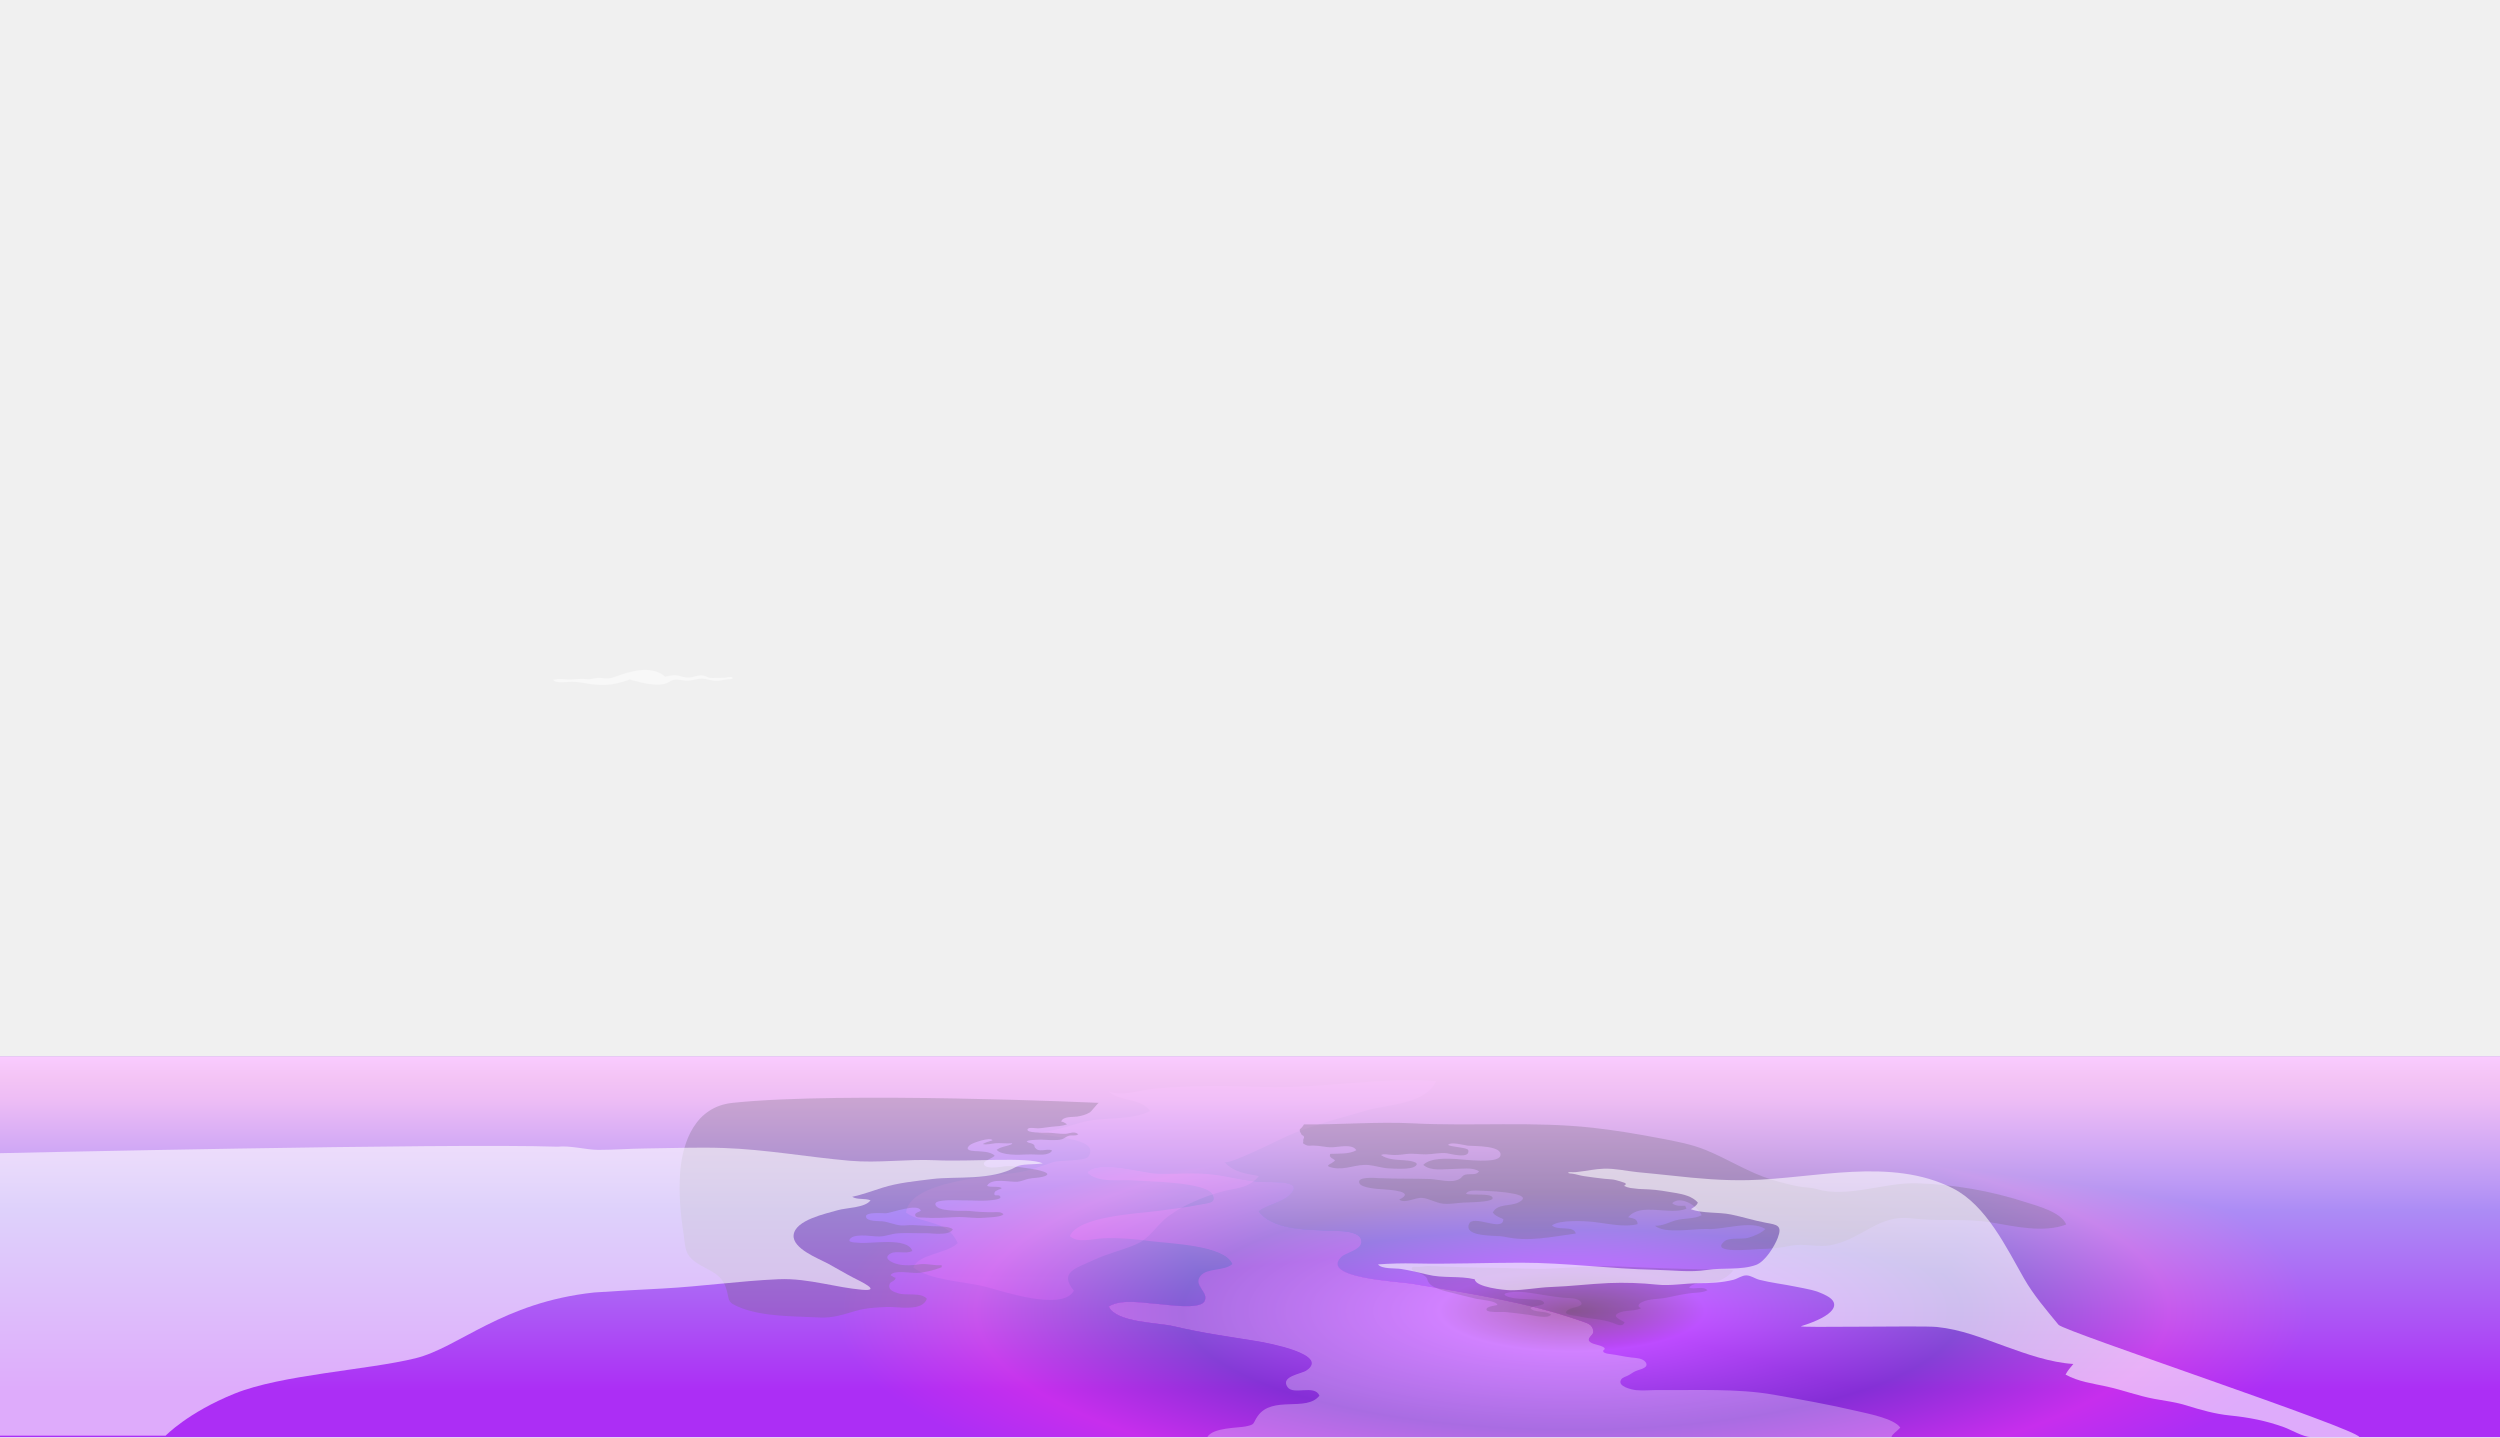
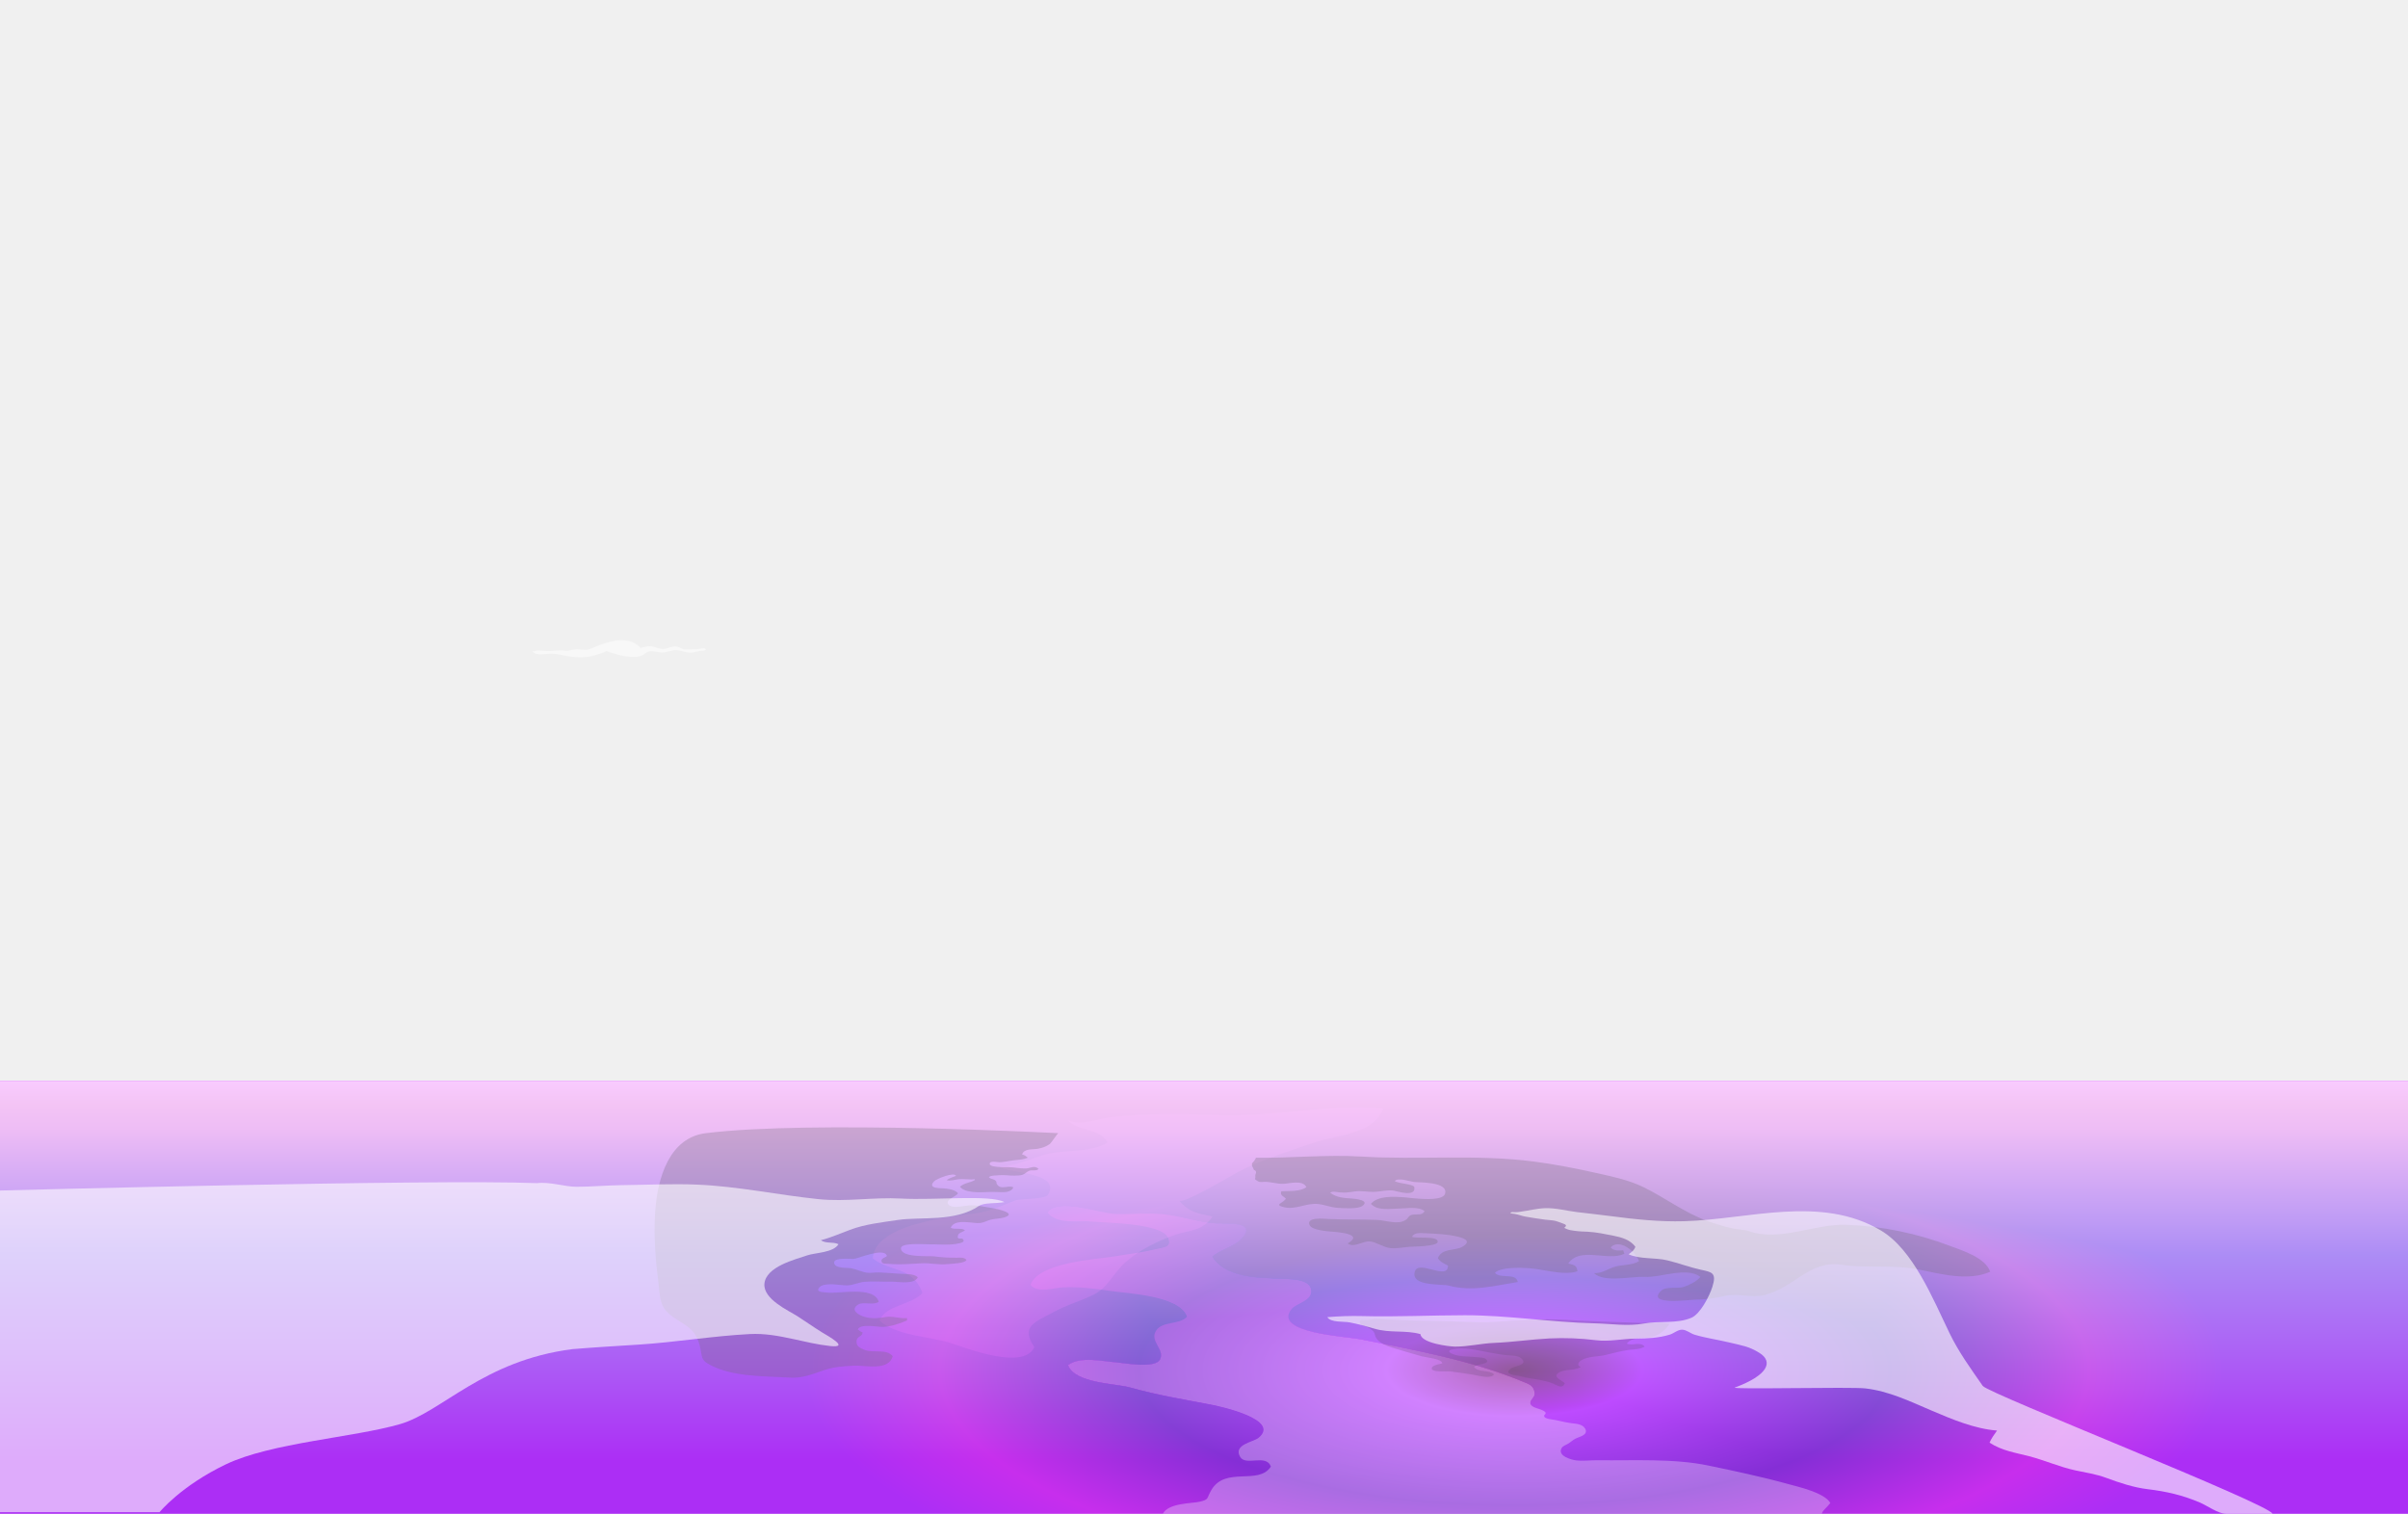
- <svg xmlns="http://www.w3.org/2000/svg" width="1336" height="768" viewBox="0 0 1336 768" fill="none">
-   <g clip-path="url(#clip0_2488_1563)">
-     <path d="M1336 564.751H0V767.987H1336V564.751Z" fill="url(#paint0_radial_2488_1563)" />
+ <svg xmlns="http://www.w3.org/2000/svg" width="1336" height="840" viewBox="0 0 1336 840" fill="none">
+   <g clip-path="url(#clip0_2733_7289)">
+     <path d="M1336 599.685H0V839.985H1336V599.685Z" fill="url(#paint0_radial_2733_7289)" />
    <g opacity="0.3">
-       <path d="M991.917 753.967C977.433 750.579 962.616 747.943 947.969 745.348C928.478 741.897 906.513 743.059 886.57 742.834C882.499 742.789 878.436 743.285 874.36 742.897C872.137 742.668 863.989 740.919 866.354 737.207C867.048 736.117 868.718 735.698 869.832 735.166C871.279 734.472 872.571 733.364 874.077 732.711C875.583 732.057 877.537 731.729 878.875 730.823C880.066 730.021 880.212 728.967 879.331 727.822C877.743 725.79 874.2 725.7 871.891 725.457C867.983 725.047 864.163 724.02 860.265 723.587C859.42 723.493 857.216 723.236 856.791 722.312C856.367 721.389 857.654 721.492 857.54 720.636C857.384 719.402 852.318 718.456 851.332 718.014C850.524 717.663 849.2 717.113 849.05 716.122C848.835 714.356 851.665 713.293 851.45 711.428C850.994 707.684 848.255 707.143 844.772 705.913C815.783 695.758 784.739 691.208 754.553 686.031C747.456 684.819 705.607 683.075 716.667 671.817C719.077 669.375 726.778 668.149 727.403 664.193C728.166 659.305 721.209 658.31 717.781 658.008C705.119 656.89 681.379 659.084 672.637 647.326C677.202 643.834 684.816 642.653 688.928 638.873C698.058 630.494 680.009 631.917 674.833 631.665C666 631.264 657.351 628.782 648.582 627.714C638.339 626.461 628.74 627.597 618.533 627.263C610.577 627.011 586.736 619.32 581.003 626.628C586.809 632.485 598.44 630.169 606.022 630.836C613.325 631.476 644.716 631.476 648.043 638.54C650.152 643.018 645.642 642.829 641.306 643.739C633.779 645.316 625.704 646.15 618.081 647.199C607.998 648.591 576.293 649.903 571.742 660.553C575.722 664.527 584.135 661.999 589.206 661.756C598.047 661.306 607.085 662.234 615.831 663.355C625.312 664.576 654.215 665.487 658.592 675.479C654.438 679.358 645.04 677.448 641.53 681.845C637.422 687 646.222 690.523 643.675 695.393C641.224 700.088 623.134 697.119 619.213 696.889C611.613 696.438 599.362 693.884 592.538 698.204C596.523 706.837 618.615 706.67 627.279 708.738C642.036 712.27 656.858 714.288 671.839 716.726C677.366 717.627 710.866 723.808 698.149 732.377C695.31 734.288 684.145 735.445 688.011 741.199C691.124 745.83 702.458 739.635 705.11 745.817C698.208 754.755 679.941 745.537 672.08 756.814C669.269 760.869 671.031 761.18 665.667 762.293C661.655 763.122 648.125 762.82 645.19 767.97H1010.81C1011.13 766.379 1013.43 765.19 1015.51 762.919C1012.31 758.044 997.627 755.309 991.917 753.967Z" fill="white" />
+       <path d="M991.917 823.407C977.434 819.401 962.617 816.285 947.969 813.217C928.478 809.136 906.514 810.511 886.571 810.244C882.499 810.191 878.437 810.777 874.361 810.319C872.138 810.047 863.99 807.98 866.354 803.591C867.048 802.302 868.719 801.806 869.833 801.178C871.28 800.357 872.571 799.047 874.078 798.275C875.584 797.502 877.538 797.113 878.875 796.043C880.066 795.094 880.212 793.848 879.332 792.495C877.743 790.092 874.201 789.986 871.891 789.698C867.984 789.213 864.163 787.999 860.265 787.487C859.421 787.376 857.216 787.072 856.792 785.98C856.367 784.888 857.654 785.01 857.54 783.998C857.385 782.539 852.318 781.42 851.332 780.898C850.524 780.482 849.201 779.833 849.05 778.661C848.835 776.572 851.666 775.315 851.451 773.11C850.995 768.683 848.256 768.044 844.773 766.59C815.783 754.583 784.74 749.203 754.554 743.082C747.456 741.649 705.608 739.587 716.668 726.275C719.078 723.388 726.778 721.939 727.404 717.262C728.166 711.482 721.21 710.305 717.782 709.948C705.119 708.627 681.379 711.221 672.638 697.318C677.202 693.19 684.816 691.794 688.929 687.325C698.058 677.416 680.01 679.1 674.833 678.801C666.001 678.327 657.351 675.392 648.582 674.13C638.34 672.649 628.74 673.991 618.534 673.597C610.578 673.299 586.737 664.205 581.004 672.846C586.81 679.771 598.44 677.033 606.022 677.821C613.326 678.578 644.716 678.578 648.044 686.93C650.153 692.225 645.643 692.002 641.306 693.078C633.779 694.942 625.705 695.928 618.082 697.169C607.999 698.815 576.293 700.365 571.742 712.958C575.723 717.656 584.135 714.668 589.206 714.38C598.048 713.847 607.086 714.945 615.832 716.271C625.312 717.715 654.215 718.791 658.593 730.606C654.439 735.193 645.04 732.934 641.53 738.133C637.422 744.227 646.223 748.393 643.676 754.151C641.224 759.702 623.135 756.192 619.214 755.92C611.614 755.387 599.362 752.367 592.538 757.475C596.523 767.682 618.616 767.485 627.279 769.93C642.037 774.106 656.858 776.493 671.839 779.374C677.367 780.44 710.866 787.748 698.149 797.88C695.31 800.139 684.145 801.508 688.011 808.311C691.124 813.787 702.458 806.462 705.11 813.771C698.209 824.339 679.941 813.44 672.081 826.774C669.269 831.568 671.031 831.936 665.668 833.251C661.655 834.232 648.126 833.875 645.191 839.963H1010.81C1011.13 838.083 1013.43 836.677 1015.51 833.992C1012.31 828.228 997.627 824.995 991.917 823.407Z" fill="white" />
    </g>
    <g style="mix-blend-mode:lighten">
-       <path d="M1336 564.751H0V767.987H1336V564.751Z" fill="url(#paint1_linear_2488_1563)" />
+       <path d="M1336 599.685H0V839.985H1336V599.685Z" fill="url(#paint1_linear_2733_7289)" />
    </g>
    <g style="mix-blend-mode:screen" opacity="0.3">
-       <path d="M696.016 603.863C693.205 604.894 690.434 605.994 687.741 607.183C683.824 608.904 656.117 622.952 654.282 620.951C659.477 626.547 665.557 627.173 672.728 628.484C667.068 635.472 659.842 634.751 652.11 637.017C642.98 639.694 632.573 643.884 624.822 649.632C617.314 655.201 614.977 661.68 606.637 665.18C599.421 668.217 591.574 669.97 584.074 673.506C574.854 677.845 565.784 679.787 573.877 689.752C567.838 700.98 535.466 689.942 526.748 687.666C515.733 684.783 497.014 684.378 488.013 677.273C491.254 669.943 505.952 670.064 511.822 664.315C506.134 651.673 494.102 654.687 484.192 648.096C485.662 630.805 532.234 628.484 543.714 626.606C551.095 625.403 556.299 623.164 563.214 620.92C566.099 619.983 579.907 620.505 581.505 618.217C589.091 607.372 557.673 608.134 554.752 605.111C562.671 604.777 570.846 601.75 578.556 599.655C589.757 596.614 604.802 599.001 614.557 593.685C609.536 586.643 598.357 588.801 592.286 583.179C599.685 586.103 608.436 582.629 616.232 581.854C635.54 579.926 655.656 580.147 675.033 580.84C705.538 581.935 737.198 575.375 767.575 577.745C761.564 590.293 741.891 590.049 730.415 593.406C719.15 596.713 707.222 599.754 696.016 603.863Z" fill="#A715DC" />
+       <path d="M696.016 645.929C693.204 647.149 690.433 648.449 687.74 649.855C683.824 651.89 656.117 668.499 654.282 666.134C659.476 672.75 665.556 673.491 672.727 675.041C667.067 683.303 659.841 682.451 652.109 685.13C642.98 688.294 632.572 693.248 624.822 700.046C617.313 706.63 614.976 714.29 606.636 718.429C599.42 722.019 591.573 724.091 584.074 728.273C574.853 733.403 565.783 735.699 573.876 747.482C567.837 760.757 535.465 747.706 526.747 745.016C515.733 741.606 497.013 741.127 488.012 732.726C491.253 724.059 505.951 724.203 511.821 717.406C506.133 702.459 494.101 706.022 484.191 698.229C485.661 677.784 532.234 675.041 543.714 672.819C551.095 671.397 556.298 668.75 563.214 666.097C566.098 664.989 579.906 665.607 581.504 662.901C589.09 650.079 557.672 650.979 554.751 647.404C562.67 647.01 570.846 643.431 578.555 640.953C589.757 637.358 604.801 640.181 614.556 633.895C609.535 625.569 598.356 628.121 592.285 621.473C599.685 624.93 608.435 620.823 616.231 619.907C635.539 617.627 655.656 617.888 675.032 618.708C705.537 620.003 737.197 612.246 767.575 615.048C761.563 629.884 741.89 629.596 730.414 633.565C719.149 637.475 707.222 641.071 696.016 645.929Z" fill="#A715DC" />
    </g>
-     <path opacity="0.5" d="M391.278 361.98C390.562 361.376 387.754 362.201 386.924 362.205C384.815 362.205 382.765 362.232 380.661 362.313C379.027 362.376 378.329 361.917 376.904 361.336C374.709 360.435 372.34 361.169 370.176 361.741C367.771 362.372 365.822 362.007 363.521 361.291C360.677 360.417 358.326 360.939 355.483 361.615C355.208 361.351 354.915 361.106 354.606 360.881C347.353 355.506 336.403 358.781 328.835 361.619C325.95 362.701 324.192 362.696 321.189 362.286C319.089 361.998 317.382 362.651 315.392 362.926C314.187 363.093 313.018 362.845 311.809 362.795C309.748 362.78 307.687 362.878 305.637 363.088C303.104 363.255 300.616 362.741 298.092 362.899C297.239 362.953 296.422 363.25 295.577 363.219C295.458 363.48 295.659 363.349 296.444 364.061C299.128 365.134 302.835 364.354 305.66 364.35C308.906 364.35 311.964 365.025 315.127 365.512C320.381 366.323 326.215 366.314 331.3 364.764C332.441 364.417 335.093 363.863 336.503 363.079C337.722 363.624 339.292 363.841 340.429 364.165C343.302 365.013 346.258 365.561 349.247 365.8C352.666 366.066 355.455 365.909 358.24 364.061C360.636 362.471 363.767 363.539 366.488 363.759C370.08 364.048 373.289 362.151 376.772 362.827C378.598 363.183 380.373 363.692 382.208 363.845C384.363 364.021 386.522 363.277 388.649 363.052C389.151 363.016 392.556 363.061 391.278 361.98Z" fill="white" />
+     <path opacity="0.5" d="M391.278 359.935C390.561 359.221 387.754 360.196 386.923 360.201C384.814 360.201 382.765 360.233 380.66 360.329C379.026 360.403 378.328 359.86 376.904 359.173C374.708 358.108 372.339 358.976 370.176 359.652C367.77 360.398 365.821 359.967 363.52 359.12C360.677 358.086 358.326 358.704 355.482 359.503C355.207 359.191 354.914 358.901 354.606 358.635C347.353 352.28 336.402 356.153 328.834 359.508C325.949 360.787 324.192 360.782 321.188 360.297C319.089 359.956 317.382 360.728 315.391 361.053C314.186 361.25 313.018 360.957 311.808 360.899C309.747 360.881 307.687 360.997 305.637 361.245C303.103 361.442 300.616 360.835 298.092 361.021C297.238 361.085 296.421 361.437 295.576 361.4C295.458 361.709 295.659 361.554 296.444 362.396C299.128 363.664 302.834 362.742 305.66 362.737C308.905 362.737 311.963 363.536 315.127 364.111C320.38 365.07 326.214 365.059 331.299 363.227C332.44 362.817 335.092 362.161 336.503 361.234C337.721 361.879 339.292 362.135 340.428 362.518C343.302 363.521 346.257 364.169 349.247 364.452C352.666 364.766 355.455 364.58 358.239 362.396C360.636 360.515 363.767 361.778 366.487 362.039C370.08 362.38 373.289 360.137 376.771 360.936C378.597 361.357 380.373 361.959 382.208 362.14C384.362 362.348 386.521 361.469 388.648 361.202C389.151 361.16 392.556 361.213 391.278 359.935Z" fill="white" />
    <g opacity="0.3">
-       <path d="M970.721 635.418C967.567 634.476 964.18 634.625 961.021 634.003C956.21 633.058 951.454 631.855 946.775 630.399C934.355 626.538 923.82 619.627 911.893 614.707C903.95 611.431 895.309 609.854 886.86 608.255C875.043 606.002 862.997 603.984 851.042 602.664C819.14 599.141 787.033 601.97 755.058 600.317C736.097 599.334 715.236 601.123 696.841 600.875C696.317 601.887 695.572 602.772 694.659 603.466C694.326 604.867 695.166 605.218 695.631 606.466C695.732 606.741 696.622 606.674 696.846 607.467C697.069 608.26 696.339 608.715 696.439 609.269C696.773 611.111 695.376 610.62 697.809 611.864C699.133 612.526 700.164 612.184 701.611 612.179C705.199 612.179 708.362 613.179 711.854 613.116C715.141 613.067 722.809 611.057 724.799 614.68C721.106 616.932 715.364 616.374 710.891 616.626C709.937 618.554 712.324 619.054 713.42 620.041C712.201 622.145 706.335 622.875 712.411 624.096C718.934 625.42 724.735 621.987 731.368 622.591C735.07 622.933 738.502 624.226 742.231 624.393C745.335 624.546 753.255 625.073 755.87 623.492C760.134 620.883 752.219 620.14 749.973 620.014C746.034 619.798 741.346 619.604 737.991 617.266C739.388 616.473 741.36 616.955 743.012 617.113C746.161 617.414 748.453 617.112 751.543 616.707C755.067 616.256 758.536 616.955 762.042 616.901C765.775 616.842 769.532 615.837 773.289 616.315C774.754 616.495 785.75 619.617 784.655 614.68C784.317 613.193 775.95 613.058 773.827 611.85C775.37 609.958 782.258 611.985 784.445 612.247C787.183 612.567 803.401 611.976 801.79 617.653C800.535 622.055 782.162 619.609 778.584 619.401C773.563 619.122 764.433 618.586 760.608 622.51C764.488 625.984 771.349 624.713 776.151 624.713C780.063 624.713 787.261 623.582 790.401 625.966C789.091 627.966 786.389 627.317 784.303 627.533C781.181 627.871 781.884 628.921 779.917 630.056C775.626 632.521 768.665 630.196 764 630.056C755.026 629.754 746.02 630.007 737.041 629.606C735.12 629.52 724.525 628.547 726.543 632.449C727.821 634.909 736.653 635.418 738.949 635.562C742.994 635.819 756.797 636.72 747.723 641.072C751.151 643.419 756.286 639.72 760.184 640.171C763.995 640.576 767.41 642.874 771.253 643.257C774.795 643.626 778.702 642.847 782.258 642.653C784.029 642.554 797.408 642.505 797.664 640.401C798.043 637.283 785.312 639.008 783.418 637.945C784.531 635.873 788.224 636.22 790.447 636.292C796.436 636.499 803.228 636.742 809.098 637.968C813.074 638.806 816.269 640.22 811.307 642.662C807.254 644.676 800.014 643.162 797.764 647.988C799.024 649.812 801.416 650.596 803.369 651.511C803.369 658.773 787.033 648.515 784.974 654.246C782.409 661.373 800.037 660.039 803.689 660.864C816.894 663.864 828.831 660.954 842.105 659.192C840.986 654.687 832.555 657.89 829.378 654.885C833.245 651.732 846.916 652.484 851.745 653.016C858.619 653.777 868.264 656.088 875.157 654.169C875.02 650.925 872.19 651.128 870.099 650.506C876.672 642.356 892.046 649.673 901.239 645.947C900.964 645.434 900.746 644.893 900.591 644.334C898.025 644.446 895.328 644.672 893.625 642.951C898.29 638.662 907.319 644.604 909.364 649.402C905.456 651.502 900.066 650.903 895.533 652.151C891.553 653.241 888.595 655.219 884.368 655.029C889.937 659.661 905.452 656.426 912.522 656.791C921.245 657.242 935.857 651.876 943.411 656.791C941.384 658.958 937.08 660.684 934.09 661.517C931.018 662.373 924.185 661.197 921.67 663.252C912.952 670.348 937.262 667.514 940.147 667.487C945.747 667.459 951.329 666.88 956.813 665.761C964.572 664.243 971.693 666.901 979.316 665.234C995.666 661.675 1003.96 648.925 1021.55 651.092C1035.94 652.862 1050.28 650.939 1064.59 653.344C1076.91 655.399 1091.86 658.967 1104.19 654.39C1101.61 647.762 1088.55 644.379 1082.38 642.396C1063.65 636.345 1044.15 632.964 1024.46 632.354C1006.95 631.764 987.345 640.392 970.721 635.418Z" fill="#746B7D" />
+       <path d="M970.722 683.239C967.568 682.125 964.181 682.301 961.022 681.566C956.211 680.449 951.455 679.026 946.776 677.304C934.356 672.739 923.821 664.568 911.894 658.75C903.951 654.878 895.31 653.013 886.861 651.122C875.044 648.459 862.998 646.072 851.043 644.512C819.141 640.346 787.034 643.691 755.059 641.736C736.098 640.575 715.237 642.69 696.842 642.397C696.318 643.593 695.573 644.639 694.66 645.46C694.327 647.116 695.167 647.532 695.632 649.007C695.733 649.332 696.623 649.253 696.847 650.19C697.07 651.128 696.34 651.666 696.44 652.321C696.774 654.5 695.377 653.919 697.81 655.389C699.133 656.172 700.165 655.767 701.612 655.762C705.2 655.762 708.363 656.945 711.855 656.87C715.142 656.811 722.81 654.436 724.8 658.718C721.107 661.382 715.365 660.721 710.892 661.02C709.938 663.3 712.325 663.891 713.421 665.058C712.202 667.545 706.336 668.408 712.412 669.852C718.935 671.418 724.736 667.359 731.369 668.073C735.07 668.478 738.503 670.006 742.232 670.203C745.336 670.385 753.256 671.008 755.871 669.138C760.135 666.054 752.22 665.175 749.974 665.026C746.035 664.77 741.347 664.541 737.992 661.776C739.389 660.839 741.361 661.409 743.013 661.595C746.162 661.952 748.454 661.595 751.544 661.116C755.068 660.583 758.537 661.409 762.043 661.345C765.776 661.275 769.533 660.088 773.29 660.652C774.755 660.865 785.751 664.557 784.656 658.718C784.318 656.961 775.951 656.801 773.828 655.373C775.371 653.136 782.259 655.533 784.446 655.842C787.184 656.22 803.402 655.522 801.791 662.234C800.536 667.439 782.163 664.546 778.585 664.301C773.564 663.971 764.434 663.337 760.609 667.977C764.489 672.084 771.35 670.582 776.152 670.582C780.064 670.582 787.262 669.245 790.402 672.063C789.092 674.428 786.39 673.661 784.304 673.916C781.182 674.316 781.885 675.557 779.918 676.899C775.627 679.813 768.666 677.065 764.001 676.899C755.027 676.543 746.021 676.841 737.042 676.367C735.121 676.266 724.526 675.115 726.544 679.728C727.822 682.637 736.654 683.239 738.95 683.409C742.995 683.713 756.798 684.778 747.724 689.924C751.152 692.699 756.287 688.326 760.185 688.859C763.996 689.338 767.411 692.055 771.254 692.507C774.796 692.944 778.703 692.023 782.259 691.794C784.03 691.676 797.409 691.618 797.665 689.13C798.044 685.444 785.313 687.484 783.419 686.227C784.532 683.777 788.225 684.187 790.448 684.272C796.437 684.517 803.229 684.805 809.099 686.254C813.075 687.244 816.27 688.917 811.308 691.804C807.255 694.185 800.015 692.396 797.765 698.101C799.025 700.258 801.417 701.185 803.37 702.266C803.37 710.854 787.034 698.724 784.975 705.5C782.41 713.927 800.038 712.35 803.69 713.325C816.895 716.873 828.832 713.432 842.106 711.349C840.987 706.022 832.556 709.809 829.379 706.256C833.246 702.528 846.917 703.417 851.746 704.046C858.62 704.946 868.265 707.679 875.158 705.409C875.021 701.574 872.191 701.814 870.1 701.079C876.673 691.442 892.047 700.093 901.24 695.688C900.965 695.082 900.747 694.442 900.592 693.781C898.026 693.914 895.329 694.18 893.626 692.145C898.291 687.074 907.32 694.1 909.365 699.773C905.457 702.256 900.067 701.547 895.534 703.023C891.554 704.312 888.596 706.651 884.369 706.427C889.938 711.903 905.453 708.078 912.523 708.51C921.246 709.042 935.858 702.698 943.412 708.51C941.385 711.072 937.081 713.112 934.091 714.098C931.019 715.11 924.186 713.719 921.671 716.149C912.953 724.539 937.263 721.188 940.148 721.156C945.748 721.123 951.33 720.439 956.814 719.116C964.573 717.32 971.694 720.463 979.317 718.492C995.667 714.284 1003.97 699.209 1021.55 701.771C1035.94 703.865 1050.28 701.59 1064.59 704.435C1076.91 706.864 1091.86 711.083 1104.19 705.67C1101.61 697.834 1088.55 693.834 1082.38 691.49C1063.66 684.335 1044.15 680.337 1024.47 679.616C1006.95 678.918 987.346 689.119 970.722 683.239Z" fill="#746B7D" />
    </g>
    <g opacity="0.3">
-       <path d="M492.064 697.551C492.816 697.214 493.492 696.73 494.05 696.128C494.607 695.527 495.036 694.82 495.309 694.05C492.114 690.378 484.286 692.64 479.79 691.072C477.704 690.347 474.577 689.486 475.298 686.504C475.755 684.512 478.306 685.012 478.621 682.814C477.494 682.701 476.85 681.845 475.91 681.498C477.329 678.493 486.865 680.403 490.151 680.255C494.515 680.057 499.281 678.687 503.224 677.227C503.224 677.092 503.224 676.245 503.224 676.105C499.116 676.502 495.492 675.024 491.238 675.655C487.486 676.214 483.67 676.515 479.749 675.583C476.59 674.826 471.254 672.312 476.134 669.766C479.114 668.212 484.085 670.343 487.545 668.509C484.898 660.814 464.813 664.905 458.971 664.148C457.145 663.923 451.996 664.175 454.689 661.621C456.209 660.179 460.436 660.193 462.376 660.269C464.9 660.382 467.452 660.796 469.999 660.769C473.308 660.742 476.348 659.337 479.639 659.093C484.482 658.746 489.531 659.12 494.406 659.008C497.834 658.927 507.232 660.634 509.209 656.962C507.054 655.111 501.211 655.453 498.596 655.291C494.944 655.074 491.293 654.813 487.677 654.692C485.733 654.624 483.77 654.98 481.853 654.894C478.516 654.741 475.152 653.119 471.811 652.682C470.122 652.466 462.805 652.952 462.764 650.051C462.732 647.51 472.418 648.434 473.436 648.38C476.216 648.235 490.608 642.743 492.082 646.947C491.466 647.681 489.024 647.929 489.056 649.2C489.106 650.975 491.717 650.551 492.991 650.655C499.194 651.141 504.968 650.709 511.126 650.407C515.978 650.173 520.935 651.249 525.76 650.781C527.818 650.583 535.291 650.506 536.208 648.875C535.122 647.523 532.748 647.758 531.137 647.798C526.773 647.855 522.409 647.637 518.073 647.145C515.334 646.879 499.883 647.933 499.86 643.352C499.86 640.693 512.454 641.522 514.325 641.482C520.232 641.378 526.285 642.162 532.155 641.031C533.214 640.829 535.688 640.378 534.168 639.026C533.351 638.292 530.658 639.761 531.511 637.26C531.94 636.003 534.3 635.711 535.336 635.008C534.067 633.598 529.475 634.773 527.481 633.706C529.795 629.169 539.914 631.904 543.813 631.512C545.944 631.295 547.624 630.408 549.66 629.957C552.043 629.43 554.558 629.507 556.963 628.93C564.951 627.011 553.097 624.835 550.363 624.479C546.163 623.934 541.644 622.978 537.399 623.253C535.03 623.406 527.471 625.096 525.956 622.505C524.673 620.316 530.735 619.072 531.511 617.55C529.343 615.297 523.838 615.297 520.908 615.135C518.548 615.004 515.398 614.468 518.265 611.94C519.666 610.706 529.576 607.385 530.406 609.395C528.521 609.953 526.86 610.431 525.194 611.377C527.284 611.94 529.758 611.134 531.904 610.954C534.852 610.697 537.81 611.265 540.777 610.954C540.853 611.056 540.907 611.173 540.937 611.296C538.399 612.648 535.085 612.603 532.597 614.477C535.336 617.54 544.328 617.18 548.523 616.95C551.513 616.806 554.457 617.108 557.411 617.018C558.894 616.977 561.802 616.292 562.203 614.765C559.173 613.531 555.261 616.279 553.074 613.238C552.536 612.485 553.371 612.044 551.614 611.197C550.55 610.692 549.413 610.891 548.66 609.944C549.897 609.102 552.54 609.224 554.138 609.084C557.041 608.832 559.976 609.345 562.897 609.269C564.344 609.237 566.047 609.269 567.462 608.818C568.758 608.399 569.84 607.327 571.164 606.953C572.734 606.502 575.044 607.25 576.23 606.128C573.948 604.245 571.73 605.836 569.21 605.917C566.051 606.016 562.897 605.358 559.624 605.29C558.314 605.263 547.852 605.642 549.19 603.349C549.829 602.254 553.677 603.029 554.699 602.988C557.128 602.894 559.492 602.389 561.898 602.141C564.86 601.844 567.521 601.857 570.228 600.839C569.315 600.222 568.329 599.488 567.092 599.393C567.959 596.433 573.387 597.055 575.678 596.69C577.969 596.325 580.453 595.685 582.393 594.469C583.397 593.833 586.724 589.337 587.204 589.36C587.163 589.36 450.202 583.178 391.524 589.36C371.764 591.437 364.685 609.661 363.448 626.966C362.662 637.905 363.68 648.947 365.365 659.76C366.141 664.716 365.757 669.046 369.564 672.704C372.677 675.695 376.982 677.403 380.651 679.606C385.18 682.309 387.434 685.287 388.63 690.617C389.698 695.366 389.306 696.024 394.318 698.24C407.044 703.845 424.444 703.322 438.27 704.075C445.044 704.439 450.827 702.417 457.227 700.565C462.933 698.902 468.031 698.731 473.974 698.447C478.315 698.245 487.098 699.957 492.064 697.551Z" fill="#746B7D" />
+       <path d="M492.064 756.703C492.816 756.304 493.492 755.732 494.049 755.021C494.607 754.309 495.036 753.473 495.309 752.564C492.114 748.222 484.286 750.896 479.789 749.042C477.703 748.185 474.577 747.167 475.298 743.641C475.754 741.286 478.306 741.878 478.621 739.278C477.494 739.145 476.85 738.133 475.91 737.723C477.329 734.17 486.865 736.428 490.151 736.252C494.515 736.018 499.28 734.399 503.224 732.673C503.224 732.513 503.224 731.511 503.224 731.346C499.116 731.815 495.492 730.068 491.237 730.814C487.485 731.474 483.669 731.831 479.748 730.728C476.59 729.833 471.254 726.861 476.133 723.851C479.114 722.013 484.085 724.533 487.545 722.365C484.897 713.267 464.813 718.103 458.97 717.208C457.145 716.942 451.996 717.24 454.689 714.22C456.209 712.515 460.436 712.531 462.376 712.622C464.9 712.755 467.451 713.245 469.998 713.213C473.308 713.181 476.348 711.519 479.639 711.232C484.482 710.821 489.53 711.264 494.405 711.13C497.833 711.035 507.232 713.053 509.208 708.712C507.054 706.523 501.211 706.927 498.596 706.736C494.944 706.48 491.292 706.171 487.677 706.027C485.733 705.947 483.77 706.368 481.853 706.267C478.516 706.086 475.152 704.168 471.811 703.651C470.122 703.396 462.805 703.971 462.764 700.54C462.732 697.536 472.418 698.628 473.436 698.564C476.215 698.394 490.608 691.9 492.082 696.87C491.466 697.738 489.024 698.031 489.056 699.534C489.106 701.632 491.717 701.132 492.99 701.254C499.194 701.83 504.968 701.318 511.125 700.961C515.978 700.684 520.935 701.957 525.759 701.403C527.818 701.169 535.29 701.078 536.208 699.15C535.121 697.552 532.748 697.829 531.137 697.877C526.772 697.944 522.409 697.686 518.073 697.105C515.334 696.79 499.883 698.037 499.86 692.619C499.86 689.476 512.454 690.456 514.325 690.409C520.232 690.286 526.284 691.213 532.154 689.876C533.213 689.636 535.687 689.103 534.167 687.505C533.35 686.637 530.657 688.374 531.511 685.417C531.94 683.931 534.3 683.585 535.336 682.754C534.067 681.086 529.475 682.477 527.48 681.214C529.795 675.85 539.914 679.083 543.812 678.62C545.944 678.364 547.624 677.315 549.66 676.782C552.042 676.159 554.557 676.249 556.963 675.568C564.951 673.298 553.097 670.725 550.363 670.305C546.163 669.66 541.644 668.531 537.399 668.856C535.03 669.037 527.471 671.034 525.956 667.971C524.673 665.382 530.735 663.912 531.511 662.112C529.343 659.448 523.838 659.448 520.907 659.256C518.547 659.102 515.398 658.468 518.264 655.48C519.666 654.02 529.575 650.094 530.406 652.47C528.521 653.13 526.86 653.695 525.193 654.814C527.284 655.48 529.758 654.526 531.903 654.313C534.852 654.009 537.81 654.681 540.777 654.313C540.853 654.434 540.907 654.572 540.937 654.718C538.399 656.316 535.085 656.263 532.597 658.479C535.336 662.101 544.328 661.675 548.523 661.403C551.513 661.233 554.457 661.59 557.41 661.483C558.894 661.435 561.801 660.625 562.203 658.82C559.172 657.36 555.26 660.609 553.074 657.014C552.535 656.124 553.371 655.602 551.613 654.601C550.55 654.004 549.413 654.238 548.66 653.12C549.897 652.124 552.54 652.267 554.138 652.102C557.041 651.804 559.976 652.411 562.897 652.321C564.344 652.283 566.047 652.321 567.462 651.788C568.758 651.293 569.84 650.025 571.163 649.583C572.734 649.05 575.043 649.934 576.23 648.608C573.948 646.381 571.729 648.262 569.21 648.357C566.051 648.475 562.897 647.697 559.624 647.617C558.314 647.585 547.852 648.033 549.19 645.321C549.829 644.027 553.676 644.943 554.699 644.895C557.127 644.783 559.492 644.186 561.897 643.893C564.86 643.542 567.521 643.558 570.228 642.354C569.315 641.624 568.329 640.756 567.092 640.644C567.959 637.144 573.386 637.879 575.678 637.448C577.969 637.016 580.452 636.26 582.392 634.822C583.397 634.071 586.724 628.754 587.203 628.781C587.162 628.781 450.202 621.472 391.524 628.781C371.764 631.237 364.684 652.784 363.447 673.245C362.662 686.179 363.68 699.235 365.364 712.02C366.14 717.88 365.757 722.999 369.564 727.324C372.677 730.861 376.981 732.88 380.651 735.485C385.179 738.682 387.434 742.203 388.63 748.504C389.698 754.119 389.306 754.897 394.318 757.518C407.044 764.144 424.444 763.526 438.27 764.416C445.044 764.848 450.827 762.456 457.227 760.266C462.932 758.301 468.031 758.098 473.974 757.763C478.315 757.523 487.097 759.547 492.064 756.703Z" fill="#746B7D" />
    </g>
-     <path opacity="0.2" d="M910.562 678.385C896.339 678.007 882.051 677.606 867.833 676.925C855.002 676.308 842.431 677.196 829.632 677.867C818.946 678.426 808.425 677.552 797.753 677.489C788.354 677.435 779.038 677.16 769.685 676.799C767.403 676.709 765.093 676.529 762.838 676.574C761.364 676.606 759.451 677.169 756.484 677.025C754.727 676.705 753.791 677.601 754.836 678.827C755.457 679.561 757.79 679.894 758.725 680.386C759.661 680.877 761.464 681.706 762.144 682.539C762.92 683.499 762.783 684.449 763.541 685.495C765.326 687.95 770.009 689.378 772.711 690.077C778.189 691.491 783.666 692.852 789.144 694.131C791.198 694.618 799.962 695.163 800.204 697.389C799.145 697.718 793.886 698.132 794.388 699.984C794.845 701.66 803.061 701.006 804.463 701.146C808.822 701.565 813.135 702.142 817.458 702.714C820.087 703.065 827.043 704.926 828.961 702.534C826.268 700.317 819.795 701.673 817.85 699.047C819.147 697.465 827.765 697.916 824.364 695.334C823.278 694.51 820.493 694.595 819.147 694.465C815.769 694.131 812.35 694.235 808.977 693.721C806.297 693.32 800.975 691.626 806.348 690.721C812.661 689.667 818.8 691.14 824.98 692.072C828.536 692.618 832.119 693.19 835.693 693.528C838.058 693.739 842.344 693.528 844.261 695.195C847.863 698.294 840.185 698.461 838.09 699.894C833.868 702.791 841.527 702.917 843.713 703.444C849.647 704.872 855.869 704.845 861.657 706.872C864.049 707.715 866.856 709.522 868.198 706.692C866.372 705.174 861.059 703.723 864.834 701.736C868.367 699.885 873.333 700.979 877.099 699.069C874.693 698.425 875.62 696.817 877.24 695.983C881.157 693.924 886.534 694.343 890.77 693.451C895.006 692.559 899.041 691.649 903.313 691.108C906.084 690.766 910.192 690.847 912.493 689.495C909.936 686.972 905.436 689.356 902.61 688.058C905.947 684.233 914.355 686.197 918.728 684.386C921.923 683.035 924.183 681.557 926.291 678.863C921.384 677.705 915.546 678.52 910.562 678.385Z" fill="#564361" />
-     <path opacity="0.6" d="M962.535 708.711C980.794 702.994 984.117 696.637 976.106 692.424C970.172 689.307 966.215 688.96 959.409 687.558C953.018 686.243 946.491 685.527 940.146 683.905C937.914 683.337 935.787 681.652 933.354 681.571C930.921 681.49 928.689 683.31 926.379 683.905C920.272 685.472 913.877 685.743 907.477 685.765C900.197 685.792 892.811 687.288 885.526 686.504C876.932 685.601 868.281 685.322 859.645 685.671C849.507 686.121 839.296 687.405 828.989 687.766C821.75 688.018 814.383 689.568 807.28 689.509C803.889 689.473 788.497 687.887 788.109 683.652C779.815 681.652 771.192 683.269 762.68 681.116C758.065 679.949 753.459 678.908 748.703 678.133C745.594 677.629 738.369 678.314 736.429 675.691C742.741 675.241 749.483 675.038 755.81 675.187C774.776 675.61 793.737 674.804 812.749 674.786C836.813 674.786 860.608 678.106 884.563 678.579C893.692 678.76 903.123 680.075 912.138 678.669C920.687 677.318 930.364 678.895 938.448 675.966C943.245 674.227 948.308 666.054 950.024 661.549C952.63 654.728 949.7 654.548 943.487 653.399C937.275 652.25 931.236 650.277 924.973 649.011C918.4 647.659 909.623 648.56 903.588 646.181C904.958 645.321 906.838 644.253 907.318 642.631C904.387 639.311 899.594 638.216 895.39 637.504C890.675 636.711 885.755 635.824 880.985 635.603C880.624 635.603 880.268 635.567 879.916 635.553C877.058 635.524 874.206 635.295 871.381 634.869C870.12 634.665 868.898 634.273 867.756 633.706C867.98 633.837 868.866 633.026 868.838 632.747C868.793 632.188 867.574 631.845 867.149 631.742C865.46 631.291 863.744 630.566 861.978 630.341C860.444 630.138 858.924 630.106 857.386 629.944C853.761 629.566 850.123 629.043 846.531 628.53C844.381 628.246 842.341 627.48 840.2 627.205C839.474 627.11 838.456 627.146 837.881 626.727C838.653 626.223 839.78 626.385 840.62 626.43C841.581 626.442 842.542 626.373 843.491 626.223C848.019 625.723 852.515 624.695 857.075 624.551C863.215 624.358 868.943 625.772 874.959 626.385C881.194 627.02 887.544 627.583 893.82 628.286C907.277 629.791 920.797 630.989 934.354 630.665C969.862 629.872 1010.21 618.181 1043.6 635.035C1061.38 644.005 1072.28 666.811 1081.63 683.188C1086.79 692.199 1093.5 699.957 1100.08 707.968C1102.97 711.495 1259.74 763.55 1260.87 767.997C1259.8 768.024 1235.19 767.997 1235.11 767.997C1230.88 767.997 1224.57 764.158 1220.68 762.735C1211.09 759.247 1201.81 757.454 1191.62 756.427C1183.73 755.625 1176.05 753.445 1168.45 751.07C1162.65 749.268 1157.24 748.651 1151.35 747.574C1142.74 746.002 1134.42 742.848 1125.84 740.96C1118.21 739.28 1110.78 738.41 1103.83 734.585C1104.86 732.576 1106.53 730.611 1107.99 728.908C1095.63 728.107 1083.12 723.664 1071.33 719.402C1059.27 715.046 1047.98 710.428 1035.05 709.135C1027.13 708.306 959.358 709.711 962.535 708.711Z" fill="white" />
-     <path opacity="0.6" d="M499.905 620.028C484.554 619.316 469.427 621.65 454.026 620.302C431.536 618.329 409.334 614.265 386.726 613.486C372.849 613.004 358.836 613.603 344.946 613.738C336.529 613.815 328.221 614.509 319.772 614.495C313.345 614.495 304.864 612.053 297.944 612.797H297.903C240.736 610.832 0 616.261 0 616.261V767.217H88.507C88.507 767.217 100.375 754.841 125.421 744.722C150.467 734.603 196.35 732.156 221.98 725.872C245.228 720.177 268.147 696.037 317.54 690.698C329.805 689.833 342.084 689.234 354.358 688.572C374.899 687.459 395.485 684.517 416.007 683.616C424.278 683.242 432.225 684.517 440.145 685.972C446.928 687.225 453.688 688.612 460.613 689.239C471.846 690.248 459.362 684.526 455.938 682.751C451.337 680.368 446.809 677.592 442.363 675.204C437.42 672.555 423.484 667.302 424.105 660.089C424.831 651.939 441.359 648.609 447.677 646.731C452.241 645.379 462.283 645.514 465.209 641.459C462.082 640.162 458.321 641.329 455.409 639.572C460.635 638.472 466.314 636.377 471.536 634.72C479.861 632.061 489.438 631.174 498.088 630.084C510.951 628.453 529.688 631.183 543.122 623.497C546.039 621.839 552.521 622.465 557.272 621.695C549.161 618.068 518.994 620.924 499.905 620.028Z" fill="white" />
+     <path opacity="0.2" d="M910.562 734.042C896.339 733.594 882.051 733.12 867.833 732.316C855.002 731.586 842.431 732.635 829.632 733.429C818.946 734.09 808.425 733.056 797.753 732.982C788.354 732.918 779.038 732.593 769.685 732.167C767.403 732.06 765.093 731.847 762.838 731.9C761.364 731.938 759.451 732.604 756.484 732.433C754.727 732.055 753.791 733.115 754.836 734.564C755.457 735.432 757.79 735.826 758.725 736.407C759.661 736.988 761.464 737.968 762.144 738.953C762.92 740.088 762.783 741.212 763.541 742.448C765.326 745.351 770.009 747.04 772.711 747.865C778.189 749.538 783.666 751.147 789.144 752.66C791.198 753.235 799.962 753.879 800.204 756.511C799.145 756.9 793.886 757.39 794.388 759.579C794.845 761.561 803.061 760.789 804.463 760.954C808.822 761.449 813.135 762.131 817.458 762.807C820.087 763.223 827.043 765.423 828.961 762.594C826.268 759.973 819.795 761.577 817.85 758.471C819.147 756.602 827.765 757.134 824.364 754.082C823.278 753.107 820.493 753.208 819.147 753.054C815.769 752.66 812.35 752.782 808.977 752.175C806.297 751.701 800.975 749.698 806.348 748.627C812.661 747.381 818.8 749.122 824.98 750.225C828.536 750.87 832.119 751.546 835.693 751.946C838.058 752.196 842.344 751.946 844.261 753.917C847.863 757.582 840.185 757.779 838.09 759.473C833.868 762.898 841.527 763.047 843.713 763.67C849.647 765.359 855.869 765.327 861.657 767.724C864.049 768.72 866.856 770.857 868.198 767.511C866.372 765.716 861.059 764.001 864.834 761.652C868.367 759.462 873.333 760.757 877.099 758.498C874.693 757.736 875.62 755.834 877.24 754.849C881.157 752.415 886.534 752.91 890.77 751.855C895.006 750.8 899.041 749.724 903.313 749.085C906.084 748.68 910.192 748.776 912.493 747.178C909.936 744.195 905.436 747.013 902.61 745.479C905.947 740.956 914.355 743.279 918.728 741.137C921.923 739.539 924.183 737.792 926.291 734.607C921.384 733.237 915.546 734.202 910.562 734.042Z" fill="#564361" />
+     <path opacity="0.6" d="M962.535 769.898C980.793 763.138 984.116 755.622 976.105 750.641C970.171 746.955 966.214 746.545 959.408 744.888C953.017 743.333 946.49 742.486 940.145 740.568C937.913 739.897 935.786 737.904 933.353 737.809C930.92 737.713 928.688 739.865 926.378 740.568C920.271 742.422 913.876 742.741 907.477 742.768C900.196 742.8 892.811 744.569 885.525 743.642C876.931 742.573 868.28 742.244 859.644 742.656C849.506 743.189 839.295 744.707 828.988 745.133C821.749 745.431 814.382 747.264 807.279 747.195C803.888 747.152 788.496 745.277 788.108 740.27C779.814 737.904 771.192 739.817 762.679 737.271C758.064 735.891 753.458 734.66 748.702 733.744C745.593 733.148 738.368 733.957 736.428 730.857C742.741 730.324 749.482 730.084 755.809 730.26C774.775 730.761 793.736 729.807 812.748 729.786C836.812 729.786 860.607 733.712 884.562 734.271C893.691 734.485 903.122 736.04 912.137 734.378C920.686 732.78 930.363 734.644 938.447 731.182C943.245 729.126 948.307 719.463 950.023 714.136C952.629 706.071 949.699 705.857 943.487 704.499C937.274 703.141 931.235 700.807 924.973 699.311C918.4 697.713 909.622 698.778 903.588 695.965C904.957 694.948 906.837 693.685 907.317 691.768C904.386 687.842 899.593 686.547 895.39 685.706C890.674 684.768 885.754 683.719 880.984 683.458C880.623 683.458 880.267 683.415 879.916 683.399C877.057 683.364 874.205 683.093 871.38 682.589C870.119 682.348 868.897 681.885 867.756 681.215C867.979 681.369 868.865 680.411 868.837 680.08C868.792 679.42 867.573 679.015 867.148 678.892C865.46 678.36 863.743 677.502 861.977 677.236C860.443 676.996 858.923 676.959 857.385 676.767C853.76 676.319 850.123 675.702 846.53 675.094C844.38 674.759 842.34 673.853 840.199 673.528C839.473 673.416 838.455 673.459 837.88 672.963C838.652 672.367 839.779 672.559 840.619 672.612C841.58 672.626 842.541 672.544 843.49 672.367C848.018 671.776 852.514 670.561 857.074 670.391C863.214 670.161 868.942 671.834 874.958 672.559C881.194 673.31 887.543 673.976 893.819 674.807C907.276 676.586 920.796 678.003 934.353 677.619C969.861 676.682 1010.21 662.858 1043.6 682.786C1061.38 693.392 1072.28 720.357 1081.63 739.721C1086.79 750.375 1093.5 759.548 1100.08 769.019C1102.97 773.19 1259.74 834.738 1260.87 839.996C1259.8 840.028 1235.19 839.996 1235.1 839.996C1230.88 839.996 1224.57 835.457 1220.68 833.774C1211.09 829.651 1201.81 827.531 1191.62 826.316C1183.73 825.368 1176.05 822.79 1168.45 819.982C1162.65 817.852 1157.24 817.122 1151.35 815.849C1142.74 813.99 1134.42 810.261 1125.84 808.029C1118.21 806.042 1110.78 805.014 1103.83 800.491C1104.86 798.115 1106.53 795.793 1107.99 793.779C1095.63 792.831 1083.12 787.578 1071.33 782.539C1059.27 777.388 1047.98 771.928 1035.05 770.399C1027.13 769.419 959.358 771.081 962.535 769.898Z" fill="white" />
+     <path opacity="0.6" d="M499.905 665.042C484.554 664.2 469.427 666.96 454.026 665.367C431.536 663.034 409.334 658.229 386.726 657.307C372.849 656.737 358.836 657.446 344.946 657.605C336.529 657.696 328.221 658.516 319.772 658.5C313.345 658.5 304.864 655.613 297.944 656.492H297.903C240.736 654.17 0 660.589 0 660.589V839.074H88.507C88.507 839.074 100.375 824.441 125.421 812.476C150.467 800.512 196.35 797.619 221.98 790.188C245.228 783.455 268.147 754.913 317.54 748.601C329.805 747.578 342.084 746.869 354.358 746.086C374.899 744.771 395.485 741.292 416.007 740.227C424.278 739.785 432.225 741.292 440.145 743.013C446.928 744.494 453.688 746.134 460.613 746.875C471.846 748.068 459.362 741.303 455.938 739.204C451.337 736.386 446.809 733.105 442.363 730.281C437.42 727.149 423.484 720.938 424.105 712.409C424.831 702.773 441.359 698.836 447.677 696.615C452.241 695.017 462.283 695.177 465.209 690.382C462.082 688.848 458.321 690.228 455.409 688.15C460.635 686.851 466.314 684.374 471.536 682.413C479.861 679.27 489.438 678.221 498.088 676.932C510.951 675.003 529.688 678.232 543.122 669.144C546.039 667.183 552.521 667.924 557.272 667.013C549.161 662.725 518.994 666.102 499.905 665.042Z" fill="white" />
  </g>
  <defs>
-     <radialGradient id="paint0_radial_2488_1563" cx="0" cy="0" r="1" gradientUnits="userSpaceOnUse" gradientTransform="translate(839.834 700.591) scale(392.637 120.138)">
+     <radialGradient id="paint0_radial_2733_7289" cx="0" cy="0" r="1" gradientUnits="userSpaceOnUse" gradientTransform="translate(839.834 760.297) scale(392.637 142.047)">
      <stop stop-color="#942F9D" />
      <stop offset="0.18" stop-color="#BD4BFF" />
      <stop offset="0.53" stop-color="#852ED6" />
      <stop offset="0.81" stop-color="#C72EED" />
      <stop offset="1" stop-color="#AC2EF5" />
    </radialGradient>
-     <linearGradient id="paint1_linear_2488_1563" x1="668" y1="564.751" x2="668" y2="767.987" gradientUnits="userSpaceOnUse">
+     <linearGradient id="paint1_linear_2733_7289" x1="668" y1="599.685" x2="668" y2="839.985" gradientUnits="userSpaceOnUse">
      <stop stop-color="#F9CBFF" />
      <stop offset="0.11" stop-color="#EEBDEB" />
      <stop offset="0.33" stop-color="#BD9AC0" />
      <stop offset="0.63" stop-color="#776174" />
      <stop offset="1" stop-color="#151515" />
    </linearGradient>
-     <clipPath id="clip0_2488_1563">
-       <rect width="1336" height="768" fill="white" />
+     <clipPath id="clip0_2733_7289">
+       <rect width="1336" height="840" fill="white" />
    </clipPath>
  </defs>
</svg>
